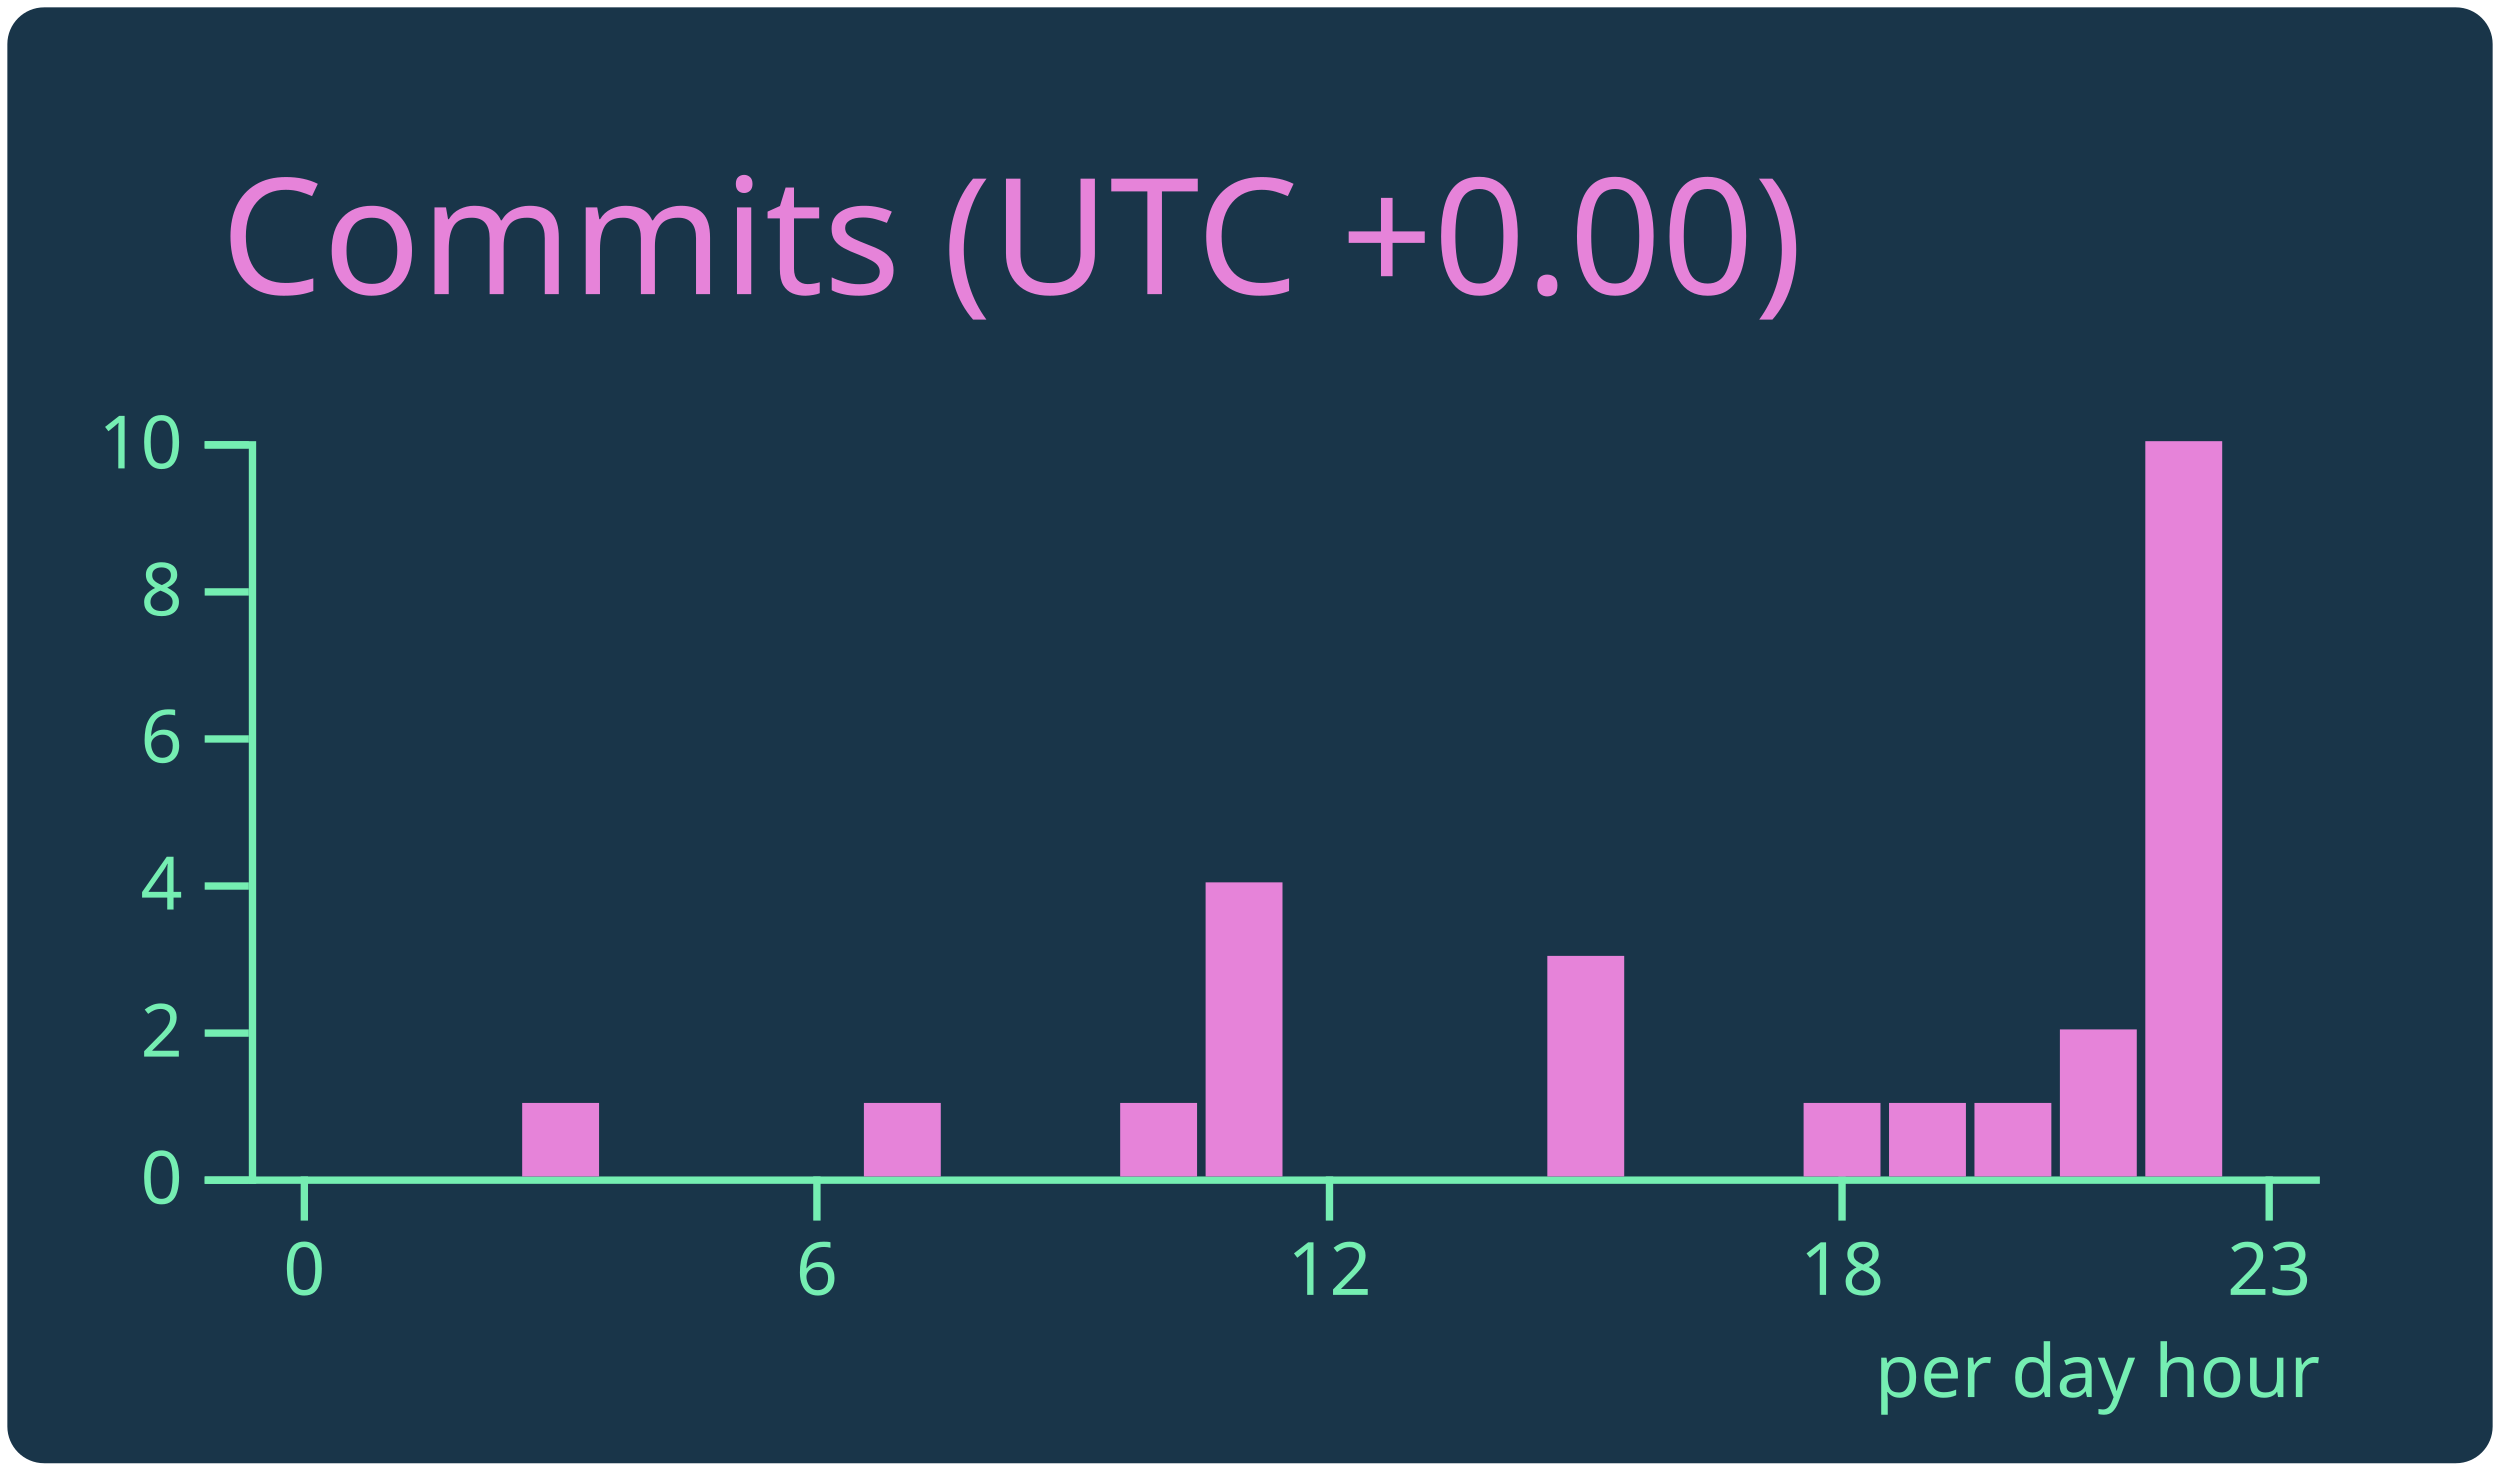
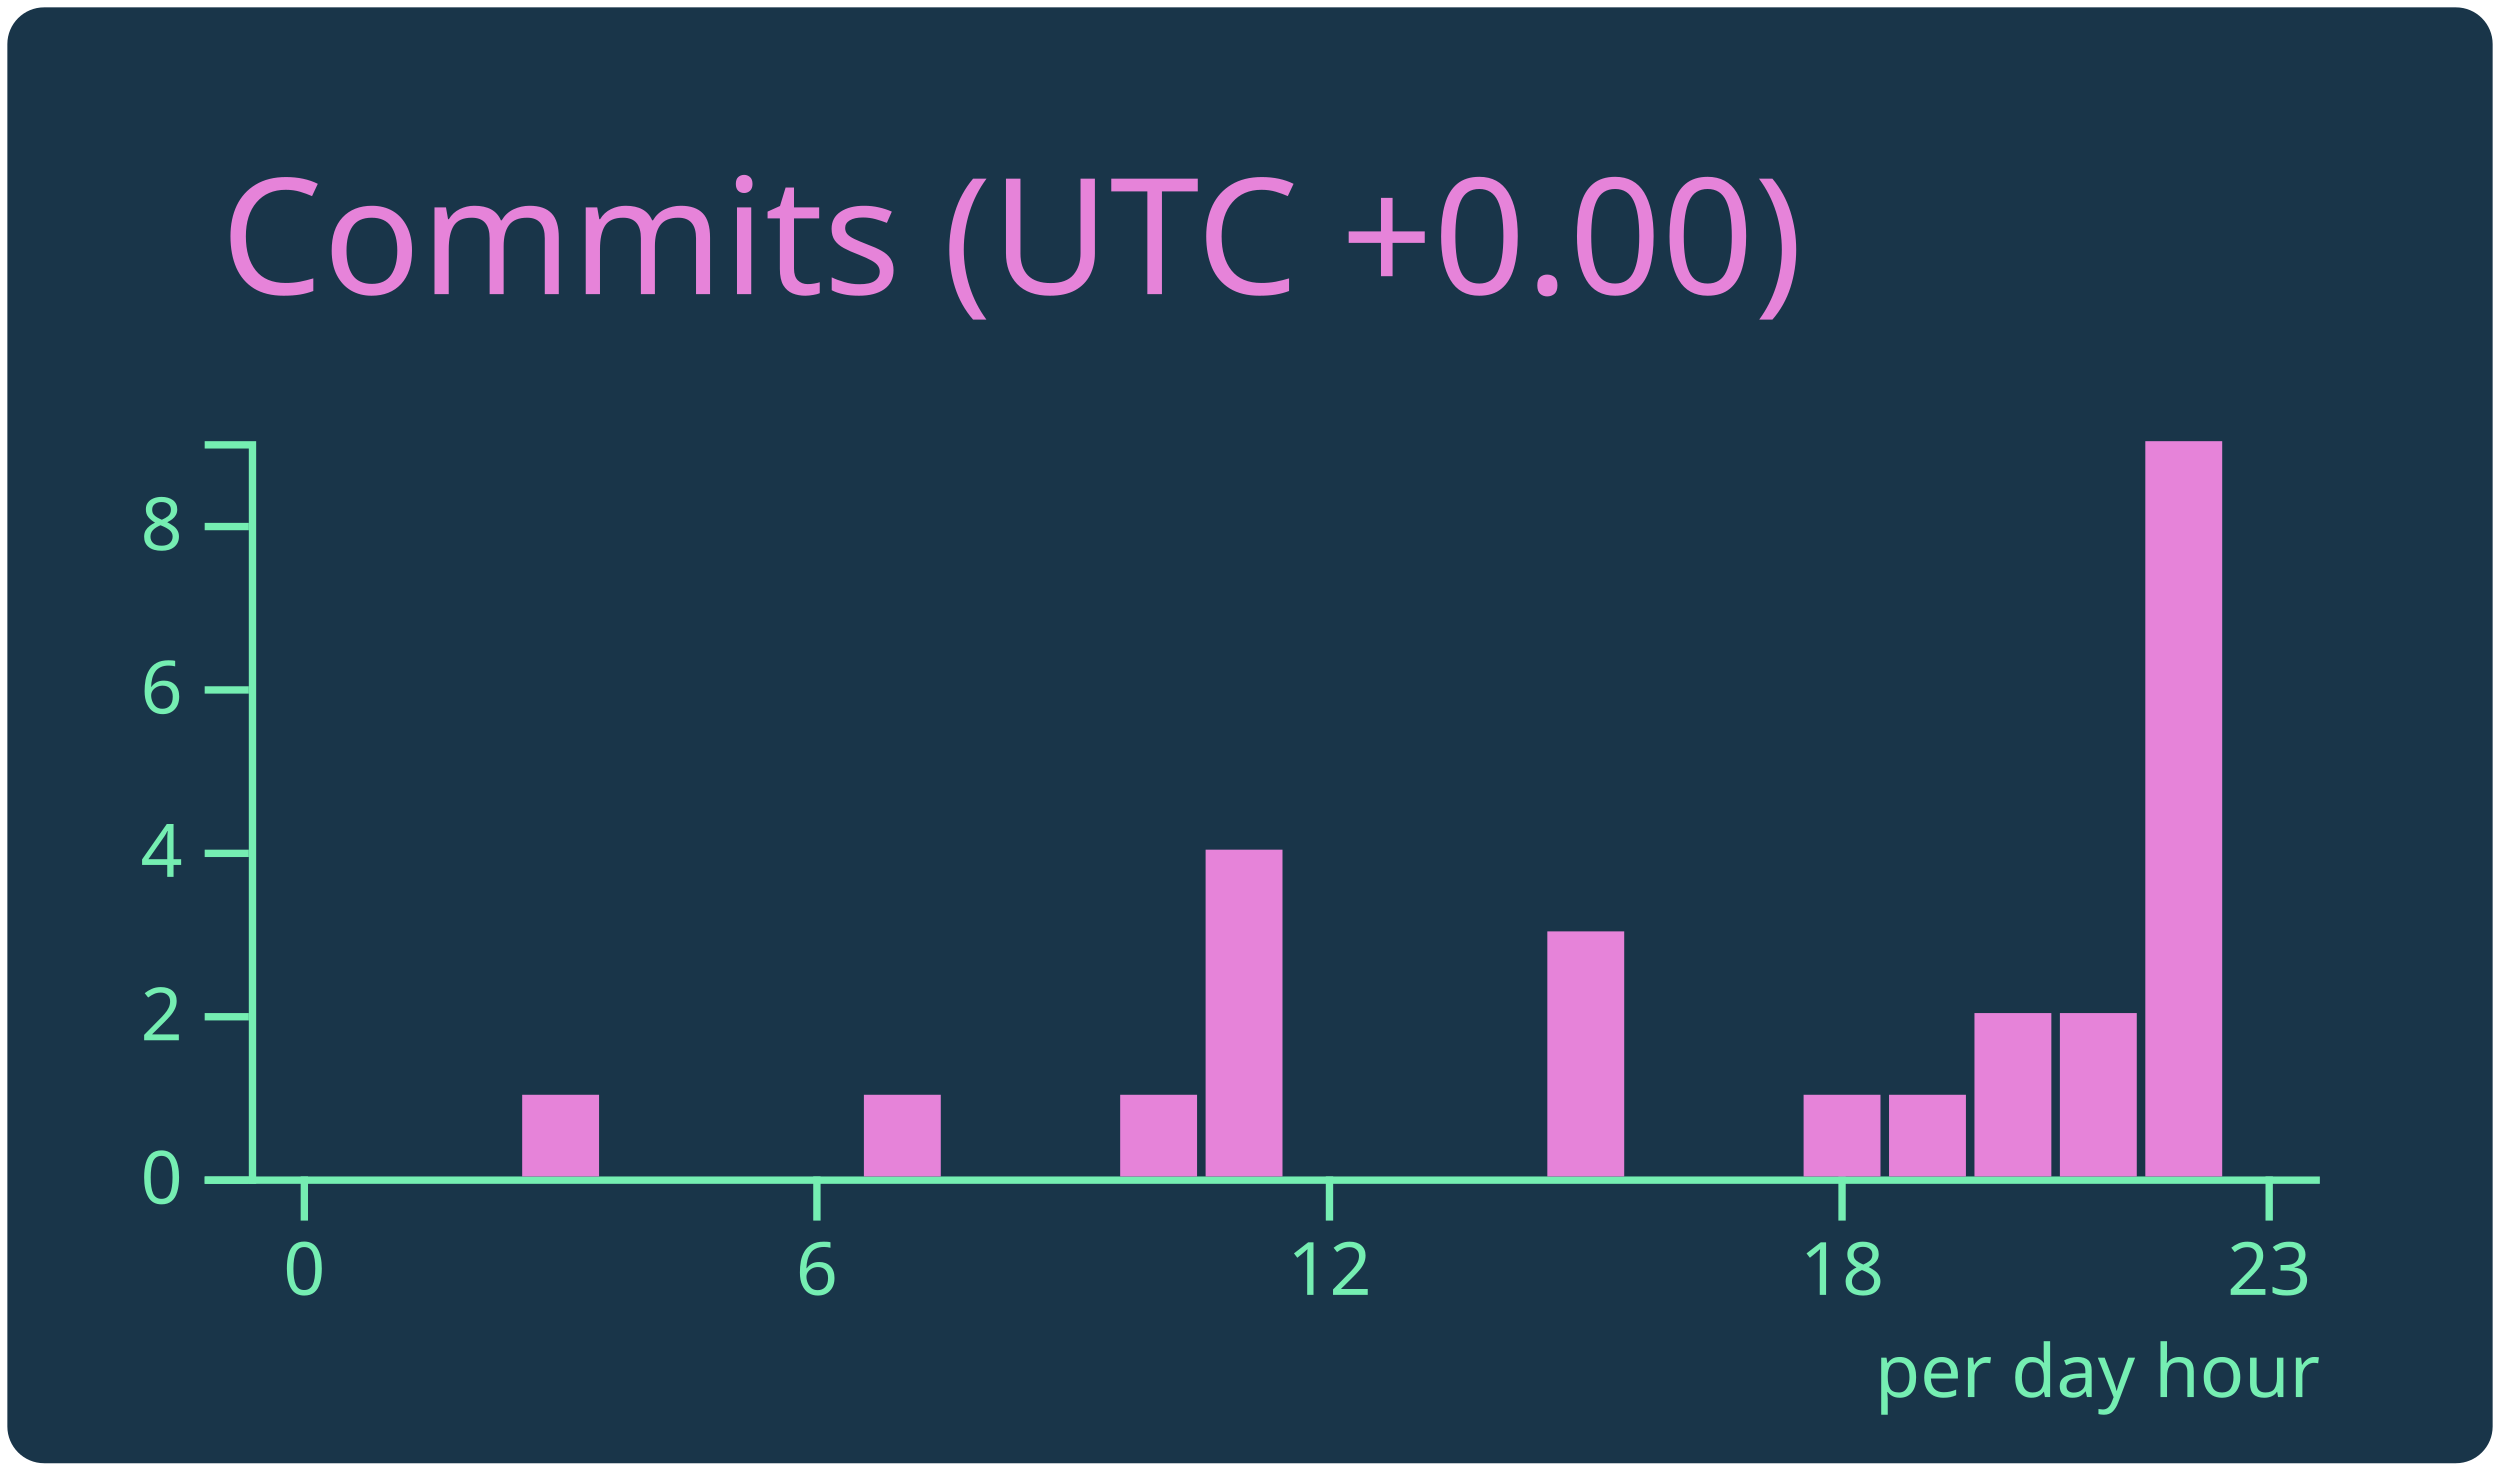
<svg xmlns="http://www.w3.org/2000/svg" width="340" height="200" viewBox="0 0 340 200">
  <style>* {
          font-family: 'Segoe UI', Ubuntu, "Helvetica Neue", Sans-Serif
        }</style>
  <g class="gpsc-root">
    <rect x="1" y="1" rx="5" ry="5" height="99%" width="99.412%" stroke="#000000" stroke-width="1" fill="#193549" stroke-opacity="0" />
    <text x="30" y="40" class="gpsc-item" style="--gpsc-i: 0; font-size: 22px; fill: #e683d9;">Commits (UTC +0.00)</text>
    <g transform="translate(0,40)">
      <g color="#e683d9" transform="translate(35,20)">
        <g color="#75eeb2" transform="translate(0,100)" fill="none" font-size="10" font-family="sans-serif" text-anchor="middle">
          <path class="domain" stroke="currentColor" d="M-1.162,0.5H280.5" />
          <g class="tick" opacity="1" transform="translate(6.390041,0)">
            <line stroke="currentColor" y2="6" />
            <text fill="currentColor" y="9" dy="0.71em">0</text>
          </g>
          <g class="tick" opacity="1" transform="translate(76.09959,0)">
            <line stroke="currentColor" y2="6" />
            <text fill="currentColor" y="9" dy="0.71em">6</text>
          </g>
          <g class="tick" opacity="1" transform="translate(145.8091,0)">
            <line stroke="currentColor" y2="6" />
            <text fill="currentColor" y="9" dy="0.71em">12</text>
          </g>
          <g class="tick" opacity="1" transform="translate(215.5187,0)">
            <line stroke="currentColor" y2="6" />
            <text fill="currentColor" y="9" dy="0.71em">18</text>
          </g>
          <g class="tick" opacity="1" transform="translate(273.61,0)">
            <line stroke="currentColor" y2="6" />
            <text fill="currentColor" y="9" dy="0.71em">23</text>
          </g>
        </g>
        <g color="#75eeb2" transform="translate(-1.161826,0)" fill="none" font-size="10" font-family="sans-serif" text-anchor="end">
          <path class="domain" stroke="currentColor" d="M-6,100.5H0.5V0.5H-6" />
          <g class="tick" opacity="1" transform="translate(0,100.5)">
            <line stroke="currentColor" x2="-6" />
            <text fill="currentColor" x="-9" dy="0.32em">0</text>
          </g>
-           <g class="tick" opacity="1" transform="translate(0,80.5)">
+           <g class="tick" opacity="1" transform="translate(0,78.27778)">
            <line stroke="currentColor" x2="-6" />
            <text fill="currentColor" x="-9" dy="0.32em">2</text>
          </g>
-           <g class="tick" opacity="1" transform="translate(0,60.5)">
+           <g class="tick" opacity="1" transform="translate(0,56.05556)">
            <line stroke="currentColor" x2="-6" />
            <text fill="currentColor" x="-9" dy="0.32em">4</text>
          </g>
-           <g class="tick" opacity="1" transform="translate(0,40.5)">
+           <g class="tick" opacity="1" transform="translate(0,33.83333)">
            <line stroke="currentColor" x2="-6" />
            <text fill="currentColor" x="-9" dy="0.32em">6</text>
          </g>
-           <g class="tick" opacity="1" transform="translate(0,20.5)">
+           <g class="tick" opacity="1" transform="translate(0,11.61111)">
            <line stroke="currentColor" x2="-6" />
            <text fill="currentColor" x="-9" dy="0.32em">8</text>
-           </g>
-           <g class="tick" opacity="1" transform="translate(0,0.5)">
-             <line stroke="currentColor" x2="-6" />
-             <text fill="currentColor" x="-9" dy="0.32em">10</text>
          </g>
        </g>
        <rect class="bar" style="--gpsc-i: 0;" fill="#e683d9" x="1.162" y="100" width="10.456" height="0" />
        <rect class="bar" style="--gpsc-i: 1;" fill="#e683d9" x="12.78" y="100" width="10.456" height="0" />
        <rect class="bar" style="--gpsc-i: 2;" fill="#e683d9" x="24.398" y="100" width="10.456" height="0" />
-         <rect class="bar" style="--gpsc-i: 3;" fill="#e683d9" x="36.017" y="90" width="10.456" height="10" />
+         <rect class="bar" style="--gpsc-i: 3;" fill="#e683d9" x="36.017" y="88.889" width="10.456" height="11.111" />
        <rect class="bar" style="--gpsc-i: 4;" fill="#e683d9" x="47.635" y="100" width="10.456" height="0" />
        <rect class="bar" style="--gpsc-i: 5;" fill="#e683d9" x="59.253" y="100" width="10.456" height="0" />
        <rect class="bar" style="--gpsc-i: 6;" fill="#e683d9" x="70.871" y="100" width="10.456" height="0" />
-         <rect class="bar" style="--gpsc-i: 7;" fill="#e683d9" x="82.49" y="90" width="10.456" height="10" />
+         <rect class="bar" style="--gpsc-i: 7;" fill="#e683d9" x="82.49" y="88.889" width="10.456" height="11.111" />
        <rect class="bar" style="--gpsc-i: 8;" fill="#e683d9" x="94.108" y="100" width="10.456" height="0" />
        <rect class="bar" style="--gpsc-i: 9;" fill="#e683d9" x="105.726" y="100" width="10.456" height="0" />
-         <rect class="bar" style="--gpsc-i: 10;" fill="#e683d9" x="117.344" y="90" width="10.456" height="10" />
-         <rect class="bar" style="--gpsc-i: 11;" fill="#e683d9" x="128.963" y="60" width="10.456" height="40" />
+         <rect class="bar" style="--gpsc-i: 10;" fill="#e683d9" x="117.344" y="88.889" width="10.456" height="11.111" />
+         <rect class="bar" style="--gpsc-i: 11;" fill="#e683d9" x="128.963" y="55.556" width="10.456" height="44.444" />
        <rect class="bar" style="--gpsc-i: 12;" fill="#e683d9" x="140.581" y="100" width="10.456" height="0" />
        <rect class="bar" style="--gpsc-i: 13;" fill="#e683d9" x="152.199" y="100" width="10.456" height="0" />
        <rect class="bar" style="--gpsc-i: 14;" fill="#e683d9" x="163.817" y="100" width="10.456" height="0" />
-         <rect class="bar" style="--gpsc-i: 15;" fill="#e683d9" x="175.436" y="70" width="10.456" height="30" />
+         <rect class="bar" style="--gpsc-i: 15;" fill="#e683d9" x="175.436" y="66.667" width="10.456" height="33.333" />
        <rect class="bar" style="--gpsc-i: 16;" fill="#e683d9" x="187.054" y="100" width="10.456" height="0" />
        <rect class="bar" style="--gpsc-i: 17;" fill="#e683d9" x="198.672" y="100" width="10.456" height="0" />
-         <rect class="bar" style="--gpsc-i: 18;" fill="#e683d9" x="210.29" y="90" width="10.456" height="10" />
-         <rect class="bar" style="--gpsc-i: 19;" fill="#e683d9" x="221.909" y="90" width="10.456" height="10" />
-         <rect class="bar" style="--gpsc-i: 20;" fill="#e683d9" x="233.527" y="90" width="10.456" height="10" />
-         <rect class="bar" style="--gpsc-i: 21;" fill="#e683d9" x="245.145" y="80" width="10.456" height="20" />
+         <rect class="bar" style="--gpsc-i: 18;" fill="#e683d9" x="210.29" y="88.889" width="10.456" height="11.111" />
+         <rect class="bar" style="--gpsc-i: 19;" fill="#e683d9" x="221.909" y="88.889" width="10.456" height="11.111" />
+         <rect class="bar" style="--gpsc-i: 20;" fill="#e683d9" x="233.527" y="77.778" width="10.456" height="22.222" />
+         <rect class="bar" style="--gpsc-i: 21;" fill="#e683d9" x="245.145" y="77.778" width="10.456" height="22.222" />
        <rect class="bar" style="--gpsc-i: 22;" fill="#e683d9" x="256.763" y="0" width="10.456" height="100" />
        <rect class="bar" style="--gpsc-i: 23;" fill="#e683d9" x="268.382" y="100" width="10.456" height="0" />
        <g>
          <text y="130" x="220" style="fill: #75eeb2; font-size: 10px;">per day hour</text>
        </g>
      </g>
    </g>
  </g>
</svg>
